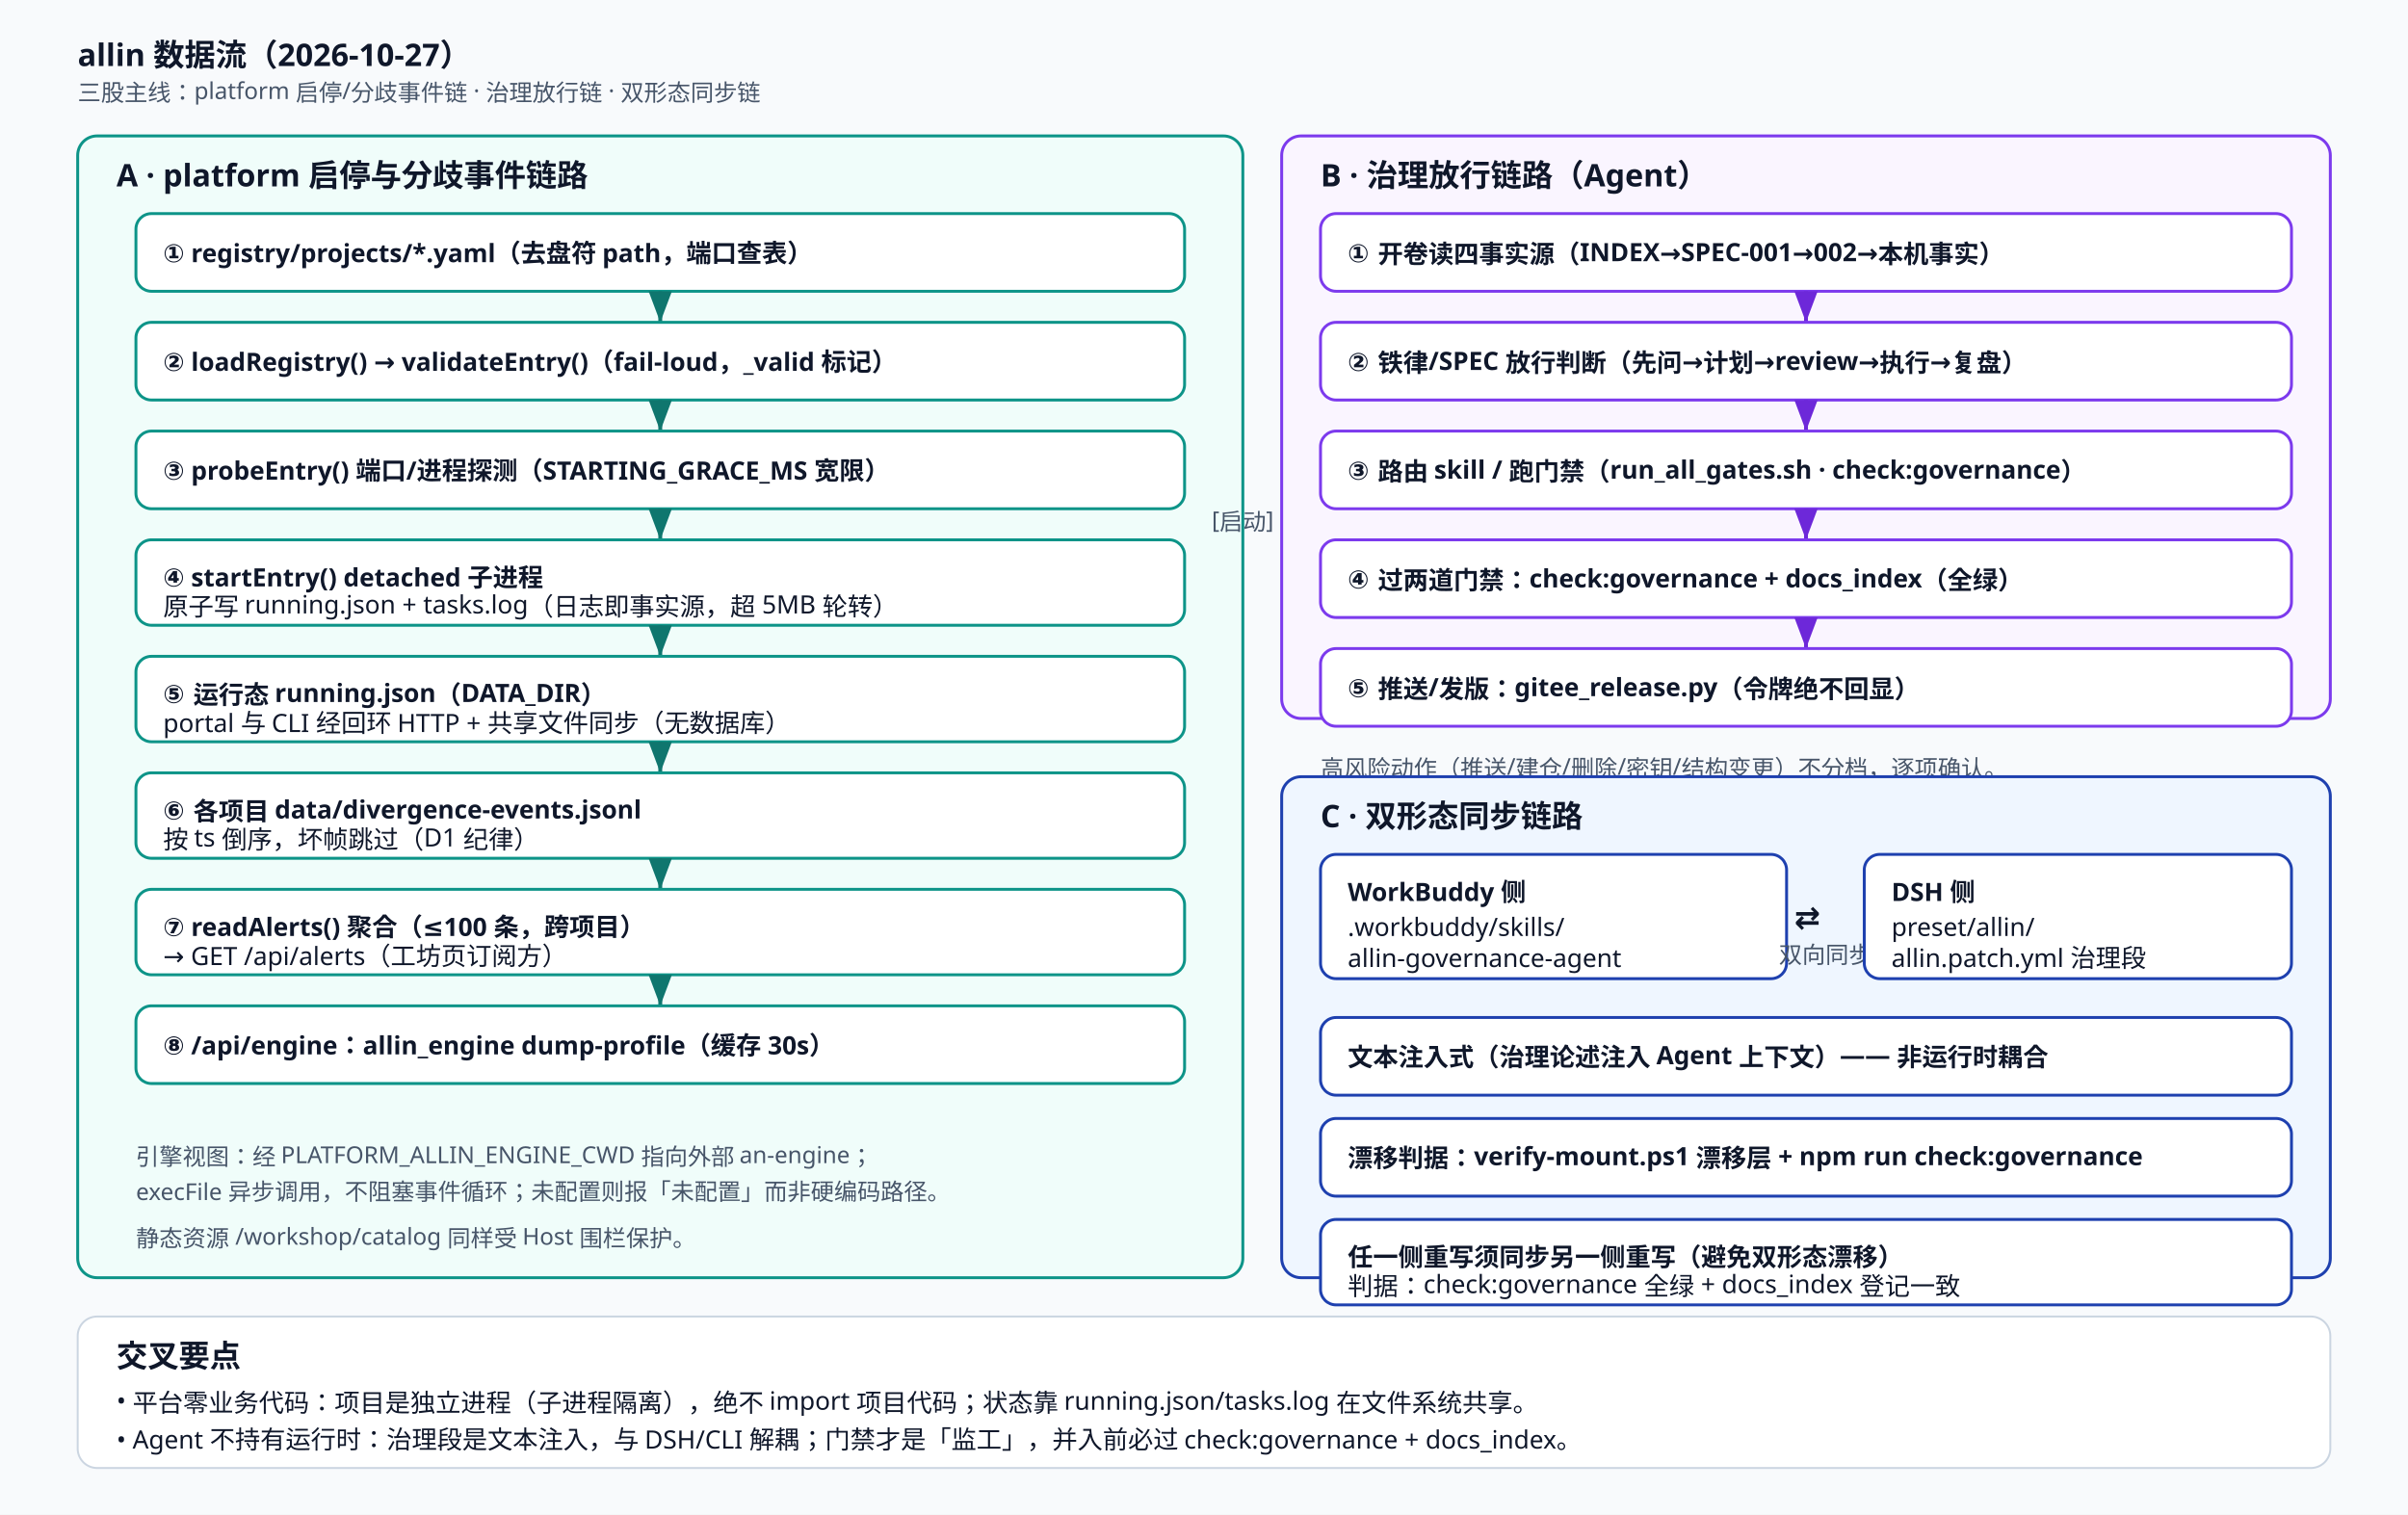
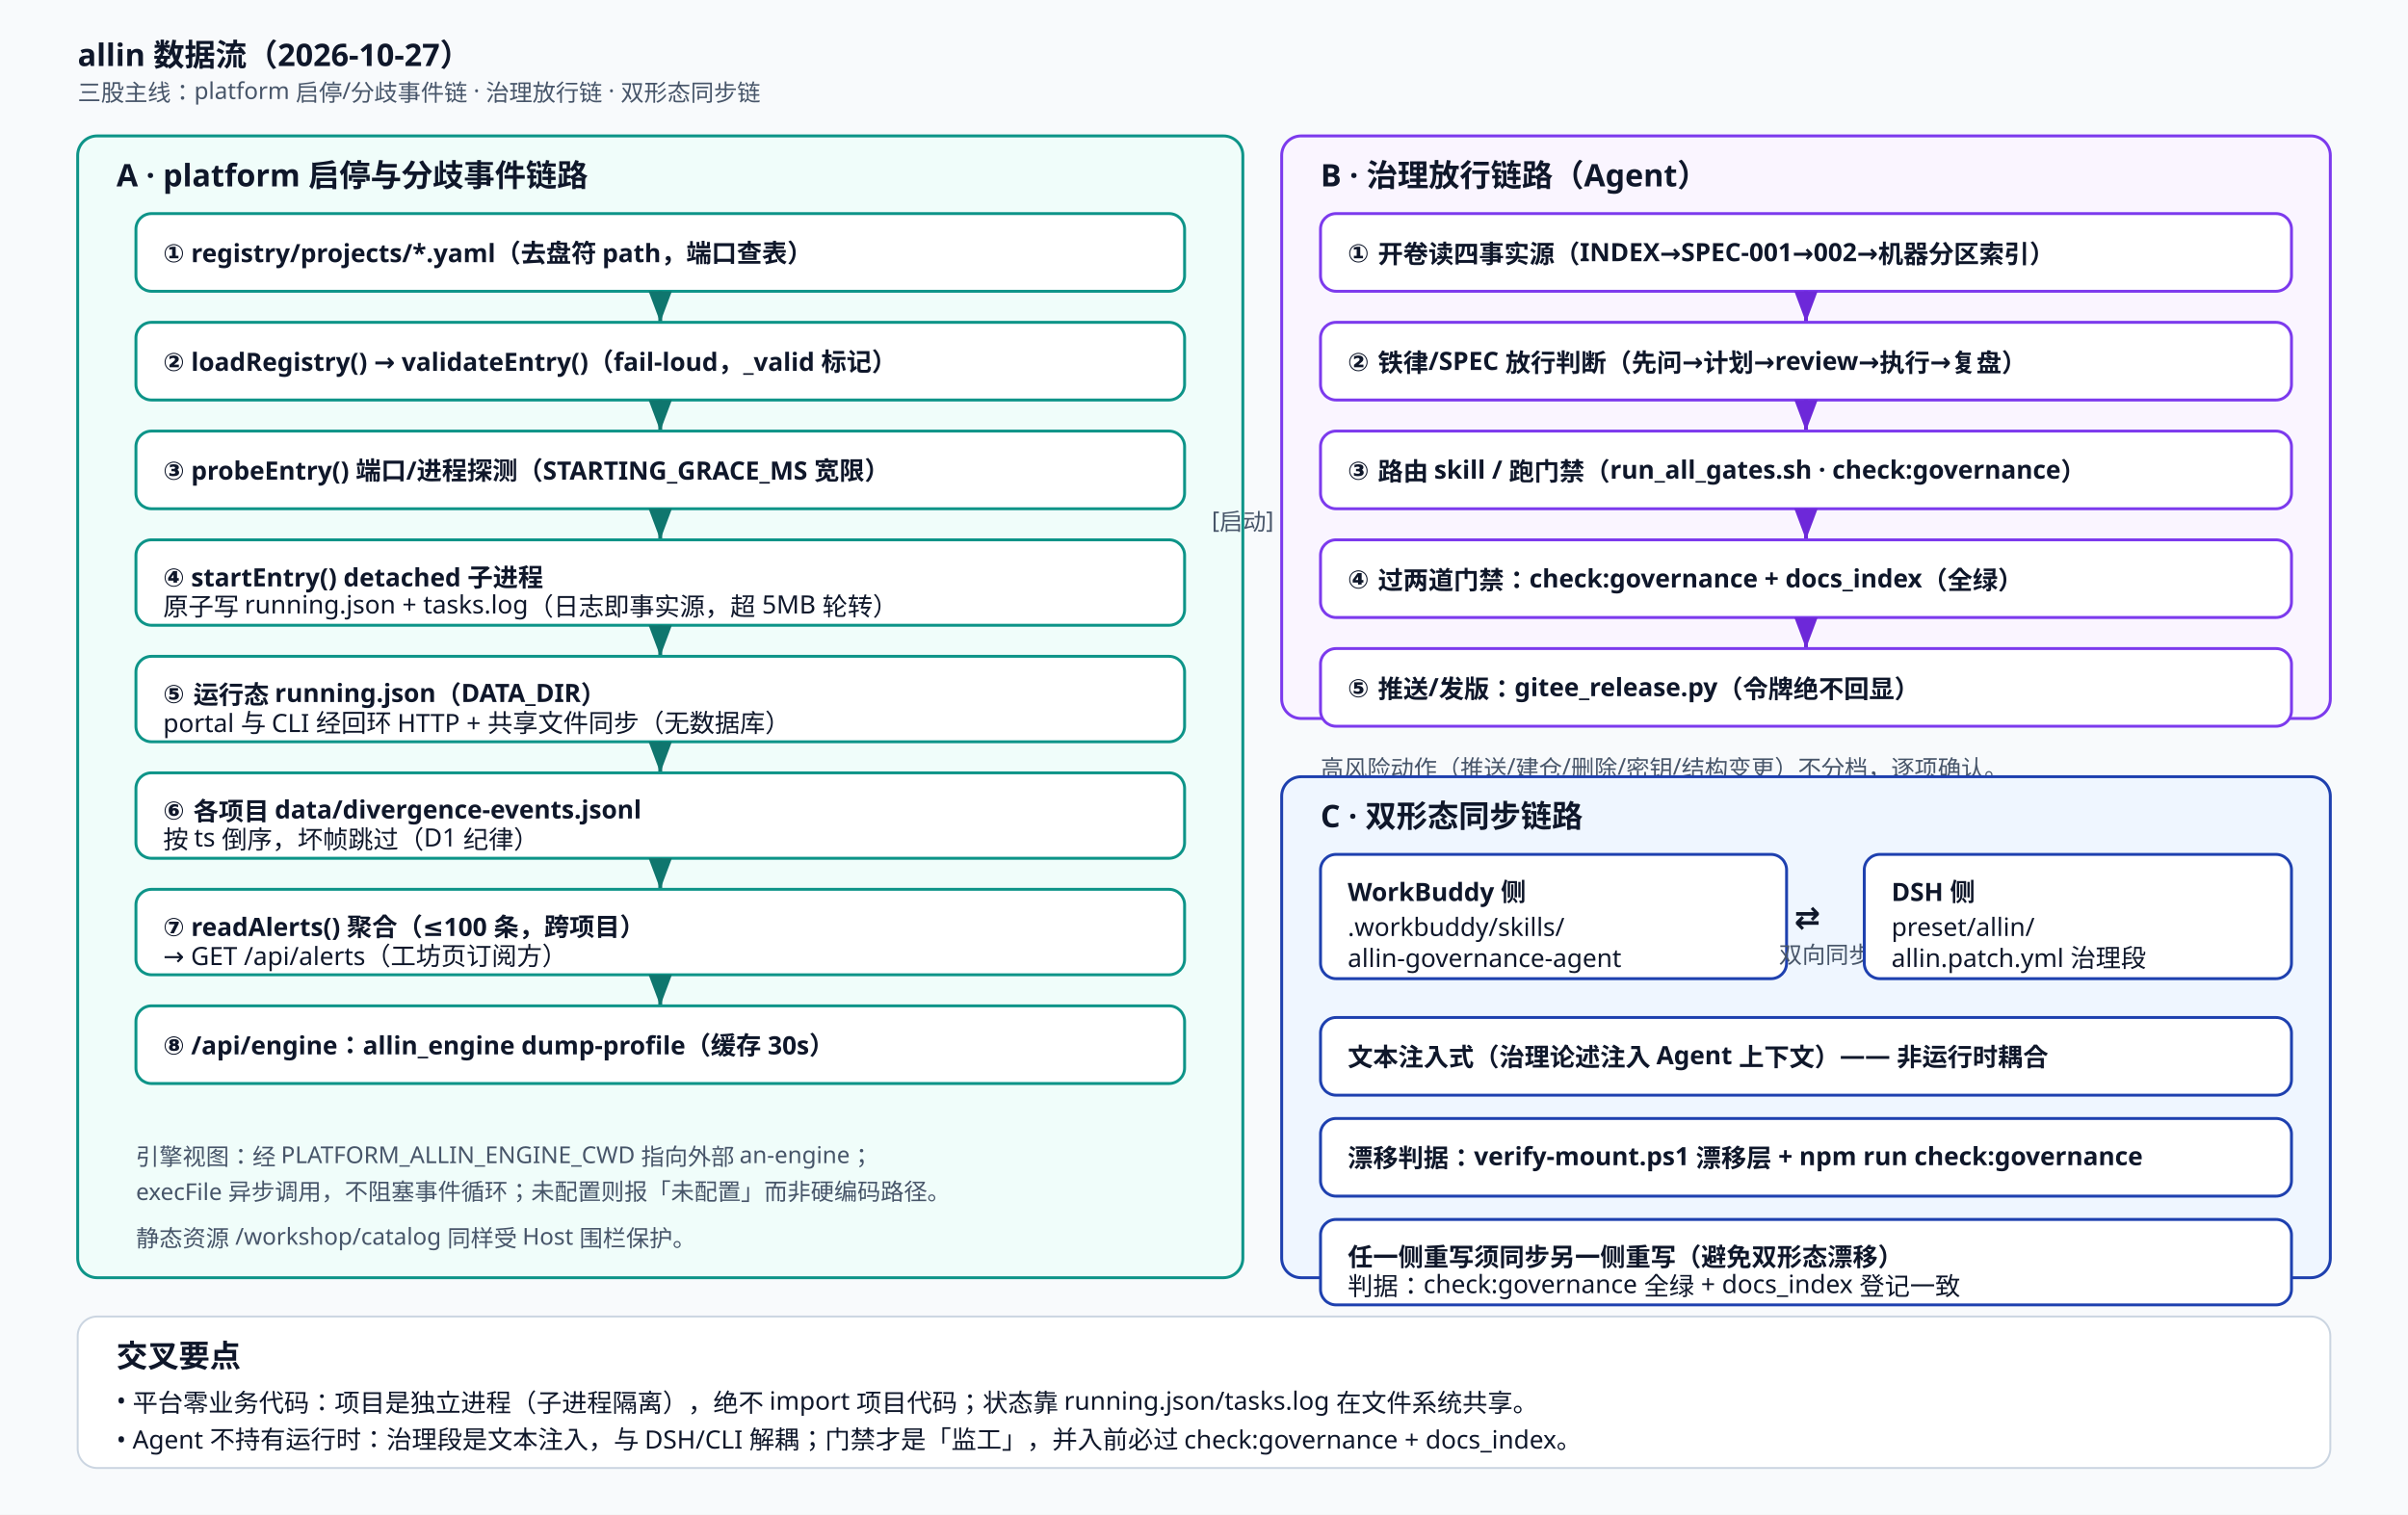
<svg xmlns="http://www.w3.org/2000/svg" viewBox="0 0 1240 780" font-family="'Microsoft YaHei','Segoe UI',sans-serif">
  <defs>
    <marker id="da" markerWidth="10" markerHeight="10" refX="8" refY="3" orient="auto" markerUnits="strokeWidth">
      <path d="M0,0 L8,3 L0,6 Z" fill="#0f766e" />
    </marker>
    <marker id="db" markerWidth="10" markerHeight="10" refX="8" refY="3" orient="auto" markerUnits="strokeWidth">
      <path d="M0,0 L8,3 L0,6 Z" fill="#6d28d9" />
    </marker>
    <marker id="dc" markerWidth="10" markerHeight="10" refX="8" refY="3" orient="auto" markerUnits="strokeWidth">
      <path d="M0,0 L8,3 L0,6 Z" fill="#1e40af" />
    </marker>
    <style>
      .ttl { fill:#0f172a; font-size:16px; font-weight:700; }
      .ts { fill:#0f172a; font-size:13px; }
      .cap { fill:#475569; font-size:12px; }
      .box { fill:#ffffff; stroke-width:1.5; }
      .box-t { fill:#0f172a; font-size:13px; font-weight:700; }
    </style>
  </defs>
  <rect x="0" y="0" width="1240" height="780" fill="#f8fafc" />
  <text x="40" y="34" class="ttl">allin 数据流（2026-10-27）</text>
  <text x="40" y="52" class="cap">三股主线：platform 启停/分歧事件链 · 治理放行链 · 双形态同步链</text>
  <rect x="40" y="70" width="600" height="588" rx="10" fill="#f0fdfa" stroke="#0d9488" stroke-width="1.5" />
  <text x="60" y="96" class="ttl" fill="#0f766e">A · platform 启停与分歧事件链路</text>
  <rect x="70" y="110" width="540" height="40" rx="8" class="box" stroke="#0d9488" />
  <text x="84" y="135" class="box-t">① registry/projects/*.yaml（去盘符 path，端口查表）</text>
  <path d="M340,150 L340,166" stroke="#0f766e" stroke-width="2" marker-end="url(#da)" />
  <rect x="70" y="166" width="540" height="40" rx="8" class="box" stroke="#0d9488" />
  <text x="84" y="191" class="box-t">② loadRegistry() → validateEntry()（fail-loud，_valid 标记）</text>
  <path d="M340,206 L340,222" stroke="#0f766e" stroke-width="2" marker-end="url(#da)" />
  <rect x="70" y="222" width="540" height="40" rx="8" class="box" stroke="#0d9488" />
  <text x="84" y="247" class="box-t">③ probeEntry() 端口/进程探测（STARTING_GRACE_MS 宽限）</text>
  <path d="M340,262 L340,278" stroke="#0f766e" stroke-width="2" marker-end="url(#da)" />
  <text x="624" y="272" class="cap" fill="#0f766e">[启动]</text>
  <rect x="70" y="278" width="540" height="44" rx="8" class="box" stroke="#0d9488" />
  <text x="84" y="302" class="box-t">④ startEntry() detached 子进程</text>
  <text x="84" y="317" class="ts">原子写 running.json + tasks.log（日志即事实源，超 5MB 轮转）</text>
  <path d="M340,322 L340,338" stroke="#0f766e" stroke-width="2" marker-end="url(#da)" />
  <rect x="70" y="338" width="540" height="44" rx="8" class="box" stroke="#0d9488" />
  <text x="84" y="362" class="box-t">⑤ 运行态 running.json（DATA_DIR）</text>
  <text x="84" y="377" class="ts">portal 与 CLI 经回环 HTTP + 共享文件同步（无数据库）</text>
  <path d="M340,382 L340,398" stroke="#0f766e" stroke-width="2" marker-end="url(#da)" />
  <rect x="70" y="398" width="540" height="44" rx="8" class="box" stroke="#0d9488" />
  <text x="84" y="422" class="box-t">⑥ 各项目 data/divergence-events.jsonl</text>
  <text x="84" y="437" class="ts">按 ts 倒序，坏帧跳过（D1 纪律）</text>
  <path d="M340,442 L340,458" stroke="#0f766e" stroke-width="2" marker-end="url(#da)" />
  <rect x="70" y="458" width="540" height="44" rx="8" class="box" stroke="#0d9488" />
  <text x="84" y="482" class="box-t">⑦ readAlerts() 聚合（≤100 条，跨项目）</text>
  <text x="84" y="497" class="ts">→ GET /api/alerts（工坊页订阅方）</text>
  <path d="M340,502 L340,518" stroke="#0f766e" stroke-width="2" marker-end="url(#da)" />
  <rect x="70" y="518" width="540" height="40" rx="8" class="box" stroke="#0d9488" />
  <text x="84" y="543" class="box-t">⑧ /api/engine：allin_engine dump-profile（缓存 30s）</text>
  <text x="70" y="600" class="cap">引擎视图：经 PLATFORM_ALLIN_ENGINE_CWD 指向外部 an-engine；</text>
  <text x="70" y="618" class="cap">execFile 异步调用，不阻塞事件循环；未配置则报「未配置」而非硬编码路径。</text>
  <text x="70" y="642" class="cap">静态资源 /workshop/catalog 同样受 Host 围栏保护。</text>
  <rect x="660" y="70" width="540" height="300" rx="10" fill="#faf5ff" stroke="#7c3aed" stroke-width="1.5" />
  <text x="680" y="96" class="ttl" fill="#6d28d9">B · 治理放行链路（Agent）</text>
  <rect x="680" y="110" width="500" height="40" rx="8" class="box" stroke="#7c3aed" />
-   <text x="694" y="135" class="box-t">① 开卷读四事实源（INDEX→SPEC-001→002→本机事实）</text>
+   <text x="694" y="135" class="box-t">① 开卷读四事实源（INDEX→SPEC-001→002→机器分区索引）</text>
  <path d="M930,150 L930,166" stroke="#6d28d9" stroke-width="2" marker-end="url(#db)" />
  <rect x="680" y="166" width="500" height="40" rx="8" class="box" stroke="#7c3aed" />
  <text x="694" y="191" class="box-t">② 铁律/SPEC 放行判断（先问→计划→review→执行→复盘）</text>
  <path d="M930,206 L930,222" stroke="#6d28d9" stroke-width="2" marker-end="url(#db)" />
  <rect x="680" y="222" width="500" height="40" rx="8" class="box" stroke="#7c3aed" />
  <text x="694" y="247" class="box-t">③ 路由 skill / 跑门禁（run_all_gates.sh · check:governance）</text>
  <path d="M930,262 L930,278" stroke="#6d28d9" stroke-width="2" marker-end="url(#db)" />
  <rect x="680" y="278" width="500" height="40" rx="8" class="box" stroke="#7c3aed" />
  <text x="694" y="303" class="box-t">④ 过两道门禁：check:governance + docs_index（全绿）</text>
  <path d="M930,318 L930,334" stroke="#6d28d9" stroke-width="2" marker-end="url(#db)" />
  <rect x="680" y="334" width="500" height="40" rx="8" class="box" stroke="#7c3aed" />
  <text x="694" y="359" class="box-t">⑤ 推送/发版：gitee_release.py（令牌绝不回显）</text>
  <text x="680" y="400" class="cap">高风险动作（推送/建仓/删除/密钥/结构变更）不分档，逐项确认。</text>
  <text x="680" y="420" class="cap">一次性 URL 推送不加 -u；发版后跑收尾清单（凭据残留扫描·HEAD=ls-remote）。</text>
  <rect x="660" y="400" width="540" height="258" rx="10" fill="#eff6ff" stroke="#1e40af" stroke-width="1.5" />
  <text x="680" y="426" class="ttl" fill="#1e3a8a">C · 双形态同步链路</text>
  <rect x="680" y="440" width="240" height="64" rx="8" class="box" stroke="#1e40af" />
  <text x="694" y="464" class="box-t">WorkBuddy 侧</text>
  <text x="694" y="482" class="ts">.workbuddy/skills/</text>
  <text x="694" y="498" class="ts">allin-governance-agent</text>
  <text x="924" y="478" class="ttl" fill="#1e3a8a">⇄</text>
  <text x="916" y="496" class="cap">双向同步</text>
  <rect x="960" y="440" width="220" height="64" rx="8" class="box" stroke="#1e40af" />
  <text x="974" y="464" class="box-t">DSH 侧</text>
  <text x="974" y="482" class="ts">preset/allin/</text>
  <text x="974" y="498" class="ts">allin.patch.yml 治理段</text>
  <rect x="680" y="524" width="500" height="40" rx="8" class="box" stroke="#1e40af" />
  <text x="694" y="549" class="box-t">文本注入式（治理论述注入 Agent 上下文）—— 非运行时耦合</text>
  <rect x="680" y="576" width="500" height="40" rx="8" class="box" stroke="#1e40af" />
  <text x="694" y="601" class="box-t">漂移判据：verify-mount.ps1 漂移层 + npm run check:governance</text>
  <rect x="680" y="628" width="500" height="44" rx="8" class="box" stroke="#1e40af" />
  <text x="694" y="652" class="box-t">任一侧重写须同步另一侧重写（避免双形态漂移）</text>
  <text x="694" y="667" class="ts">判据：check:governance 全绿 + docs_index 登记一致</text>
  <rect x="40" y="678" width="1160" height="78" rx="10" fill="#ffffff" stroke="#cbd5e1" />
  <text x="60" y="704" class="ttl">交叉要点</text>
  <text x="60" y="726" class="ts">• 平台零业务代码：项目是独立进程（子进程隔离），绝不 import 项目代码；状态靠 running.json/tasks.log 在文件系统共享。</text>
  <text x="60" y="746" class="ts">• Agent 不持有运行时：治理段是文本注入，与 DSH/CLI 解耦；门禁才是「监工」，并入前必过 check:governance + docs_index。</text>
</svg>
